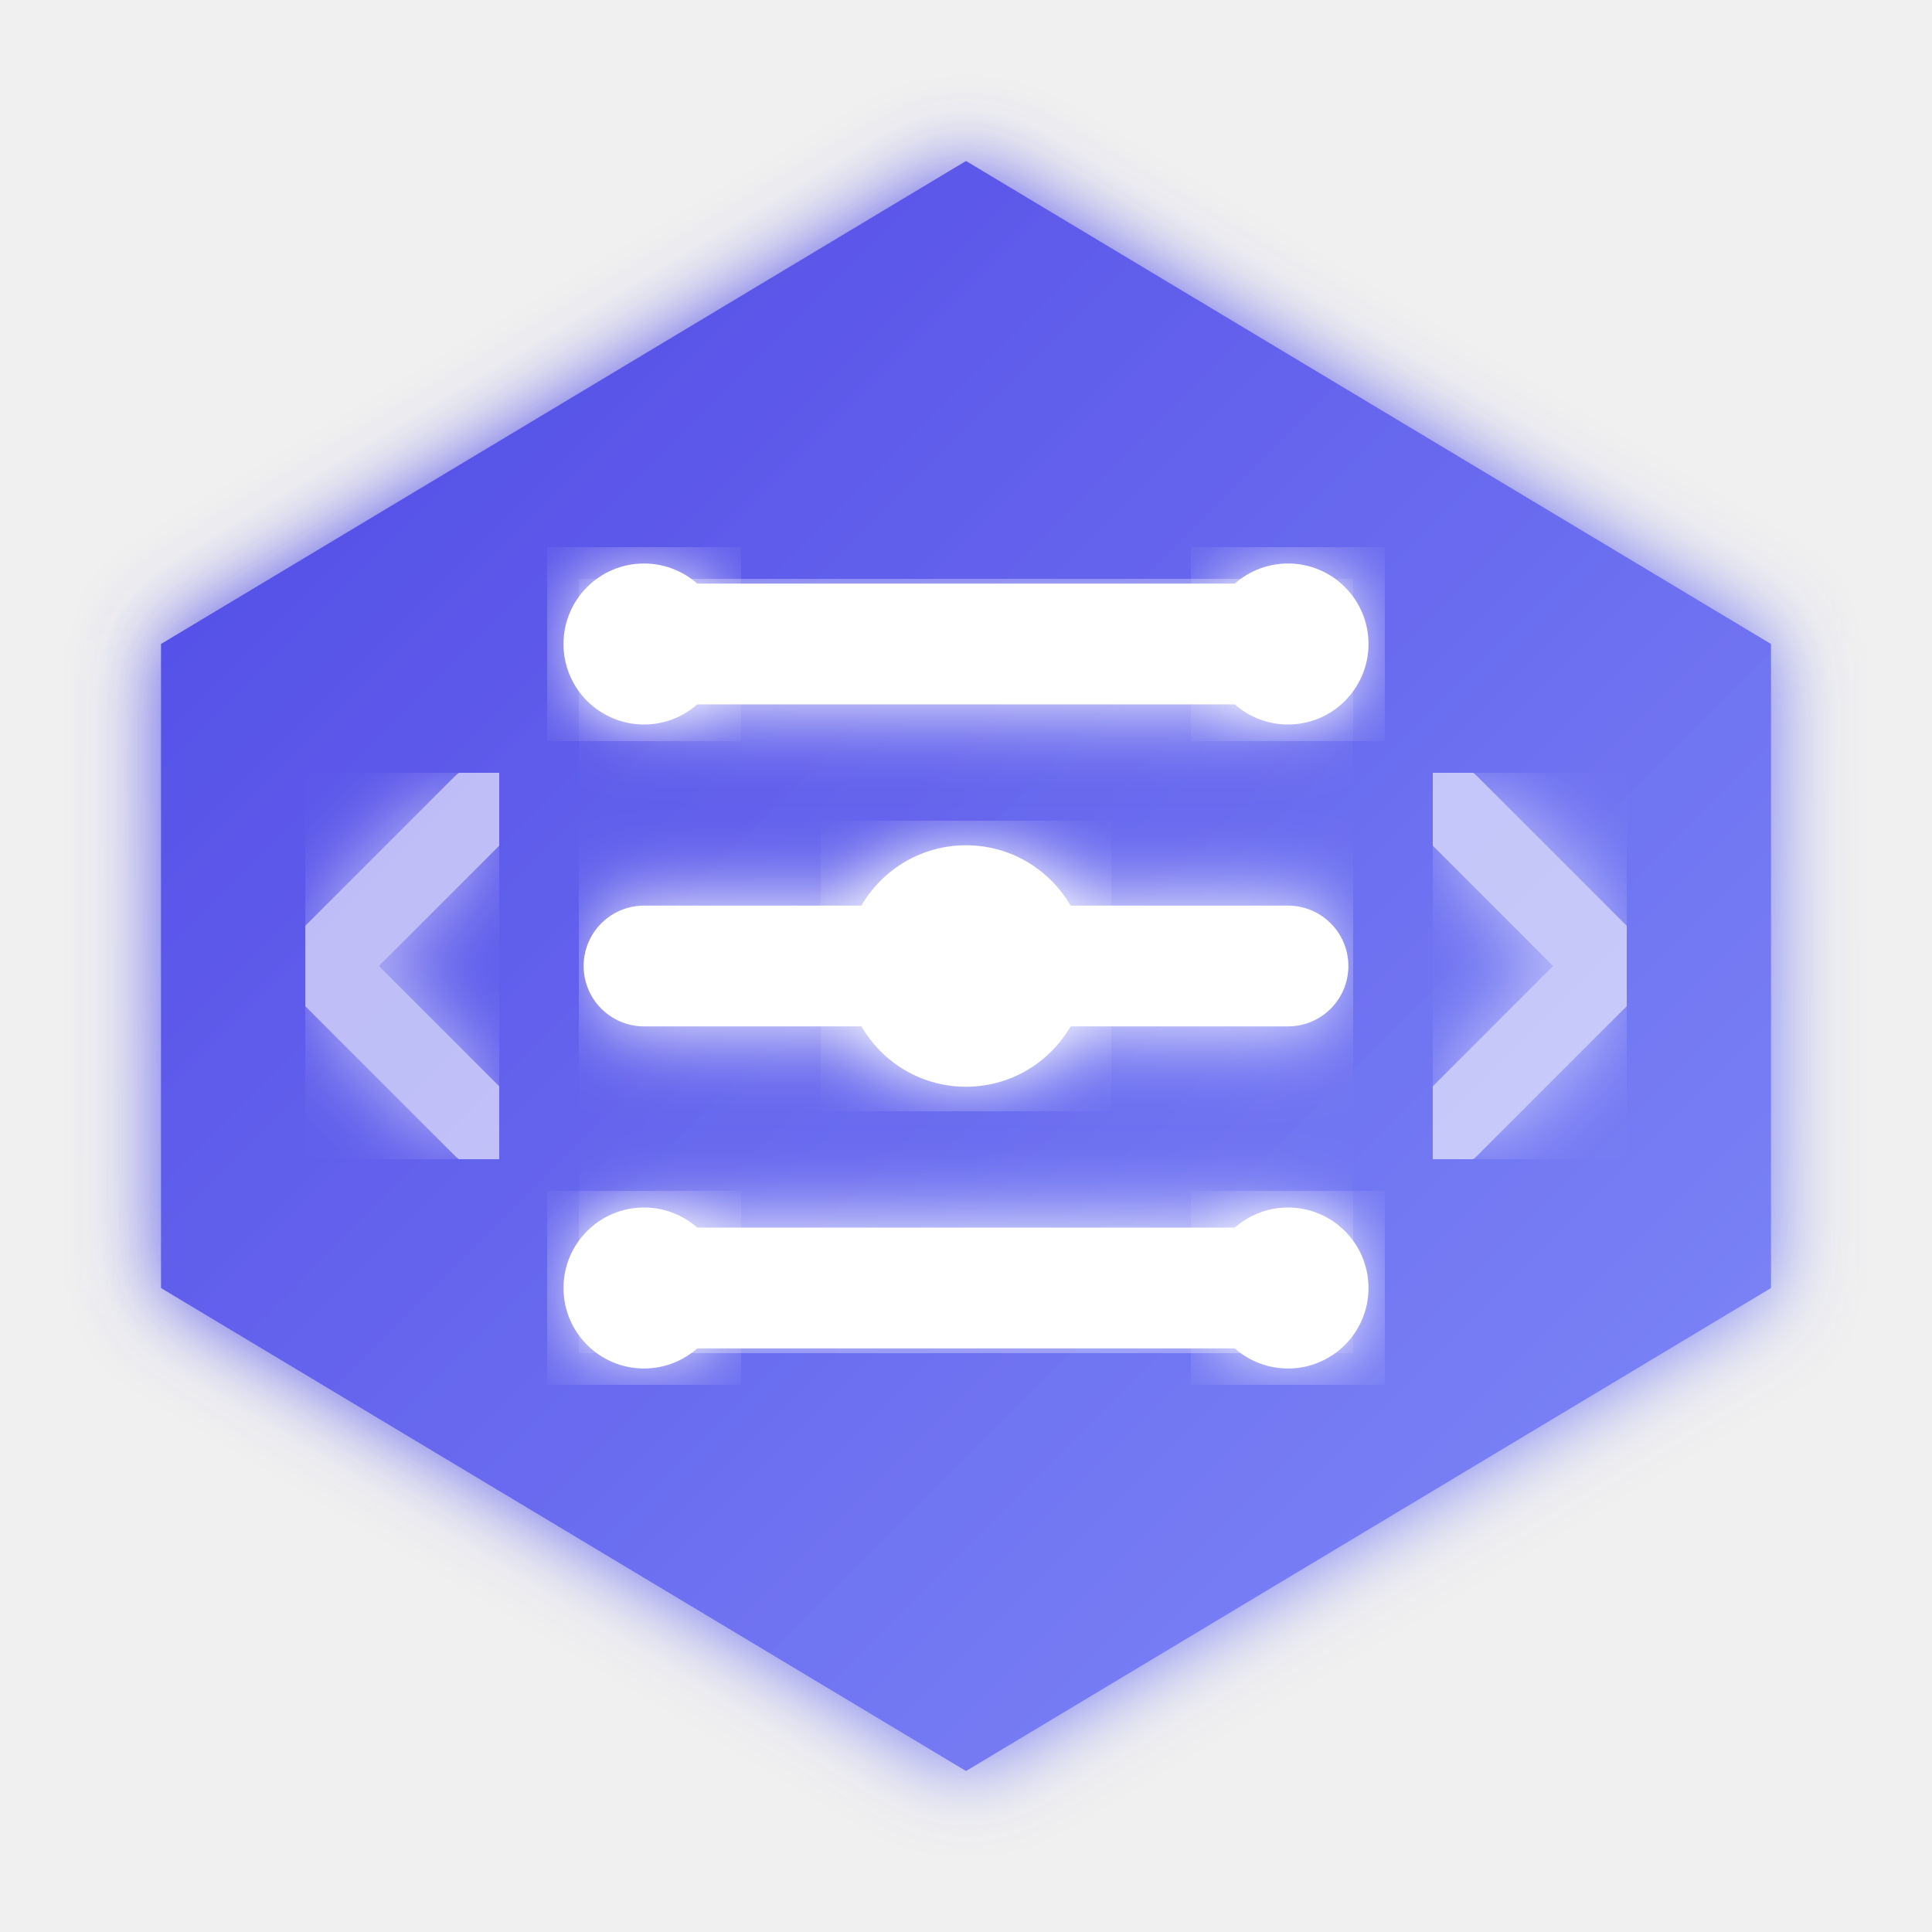
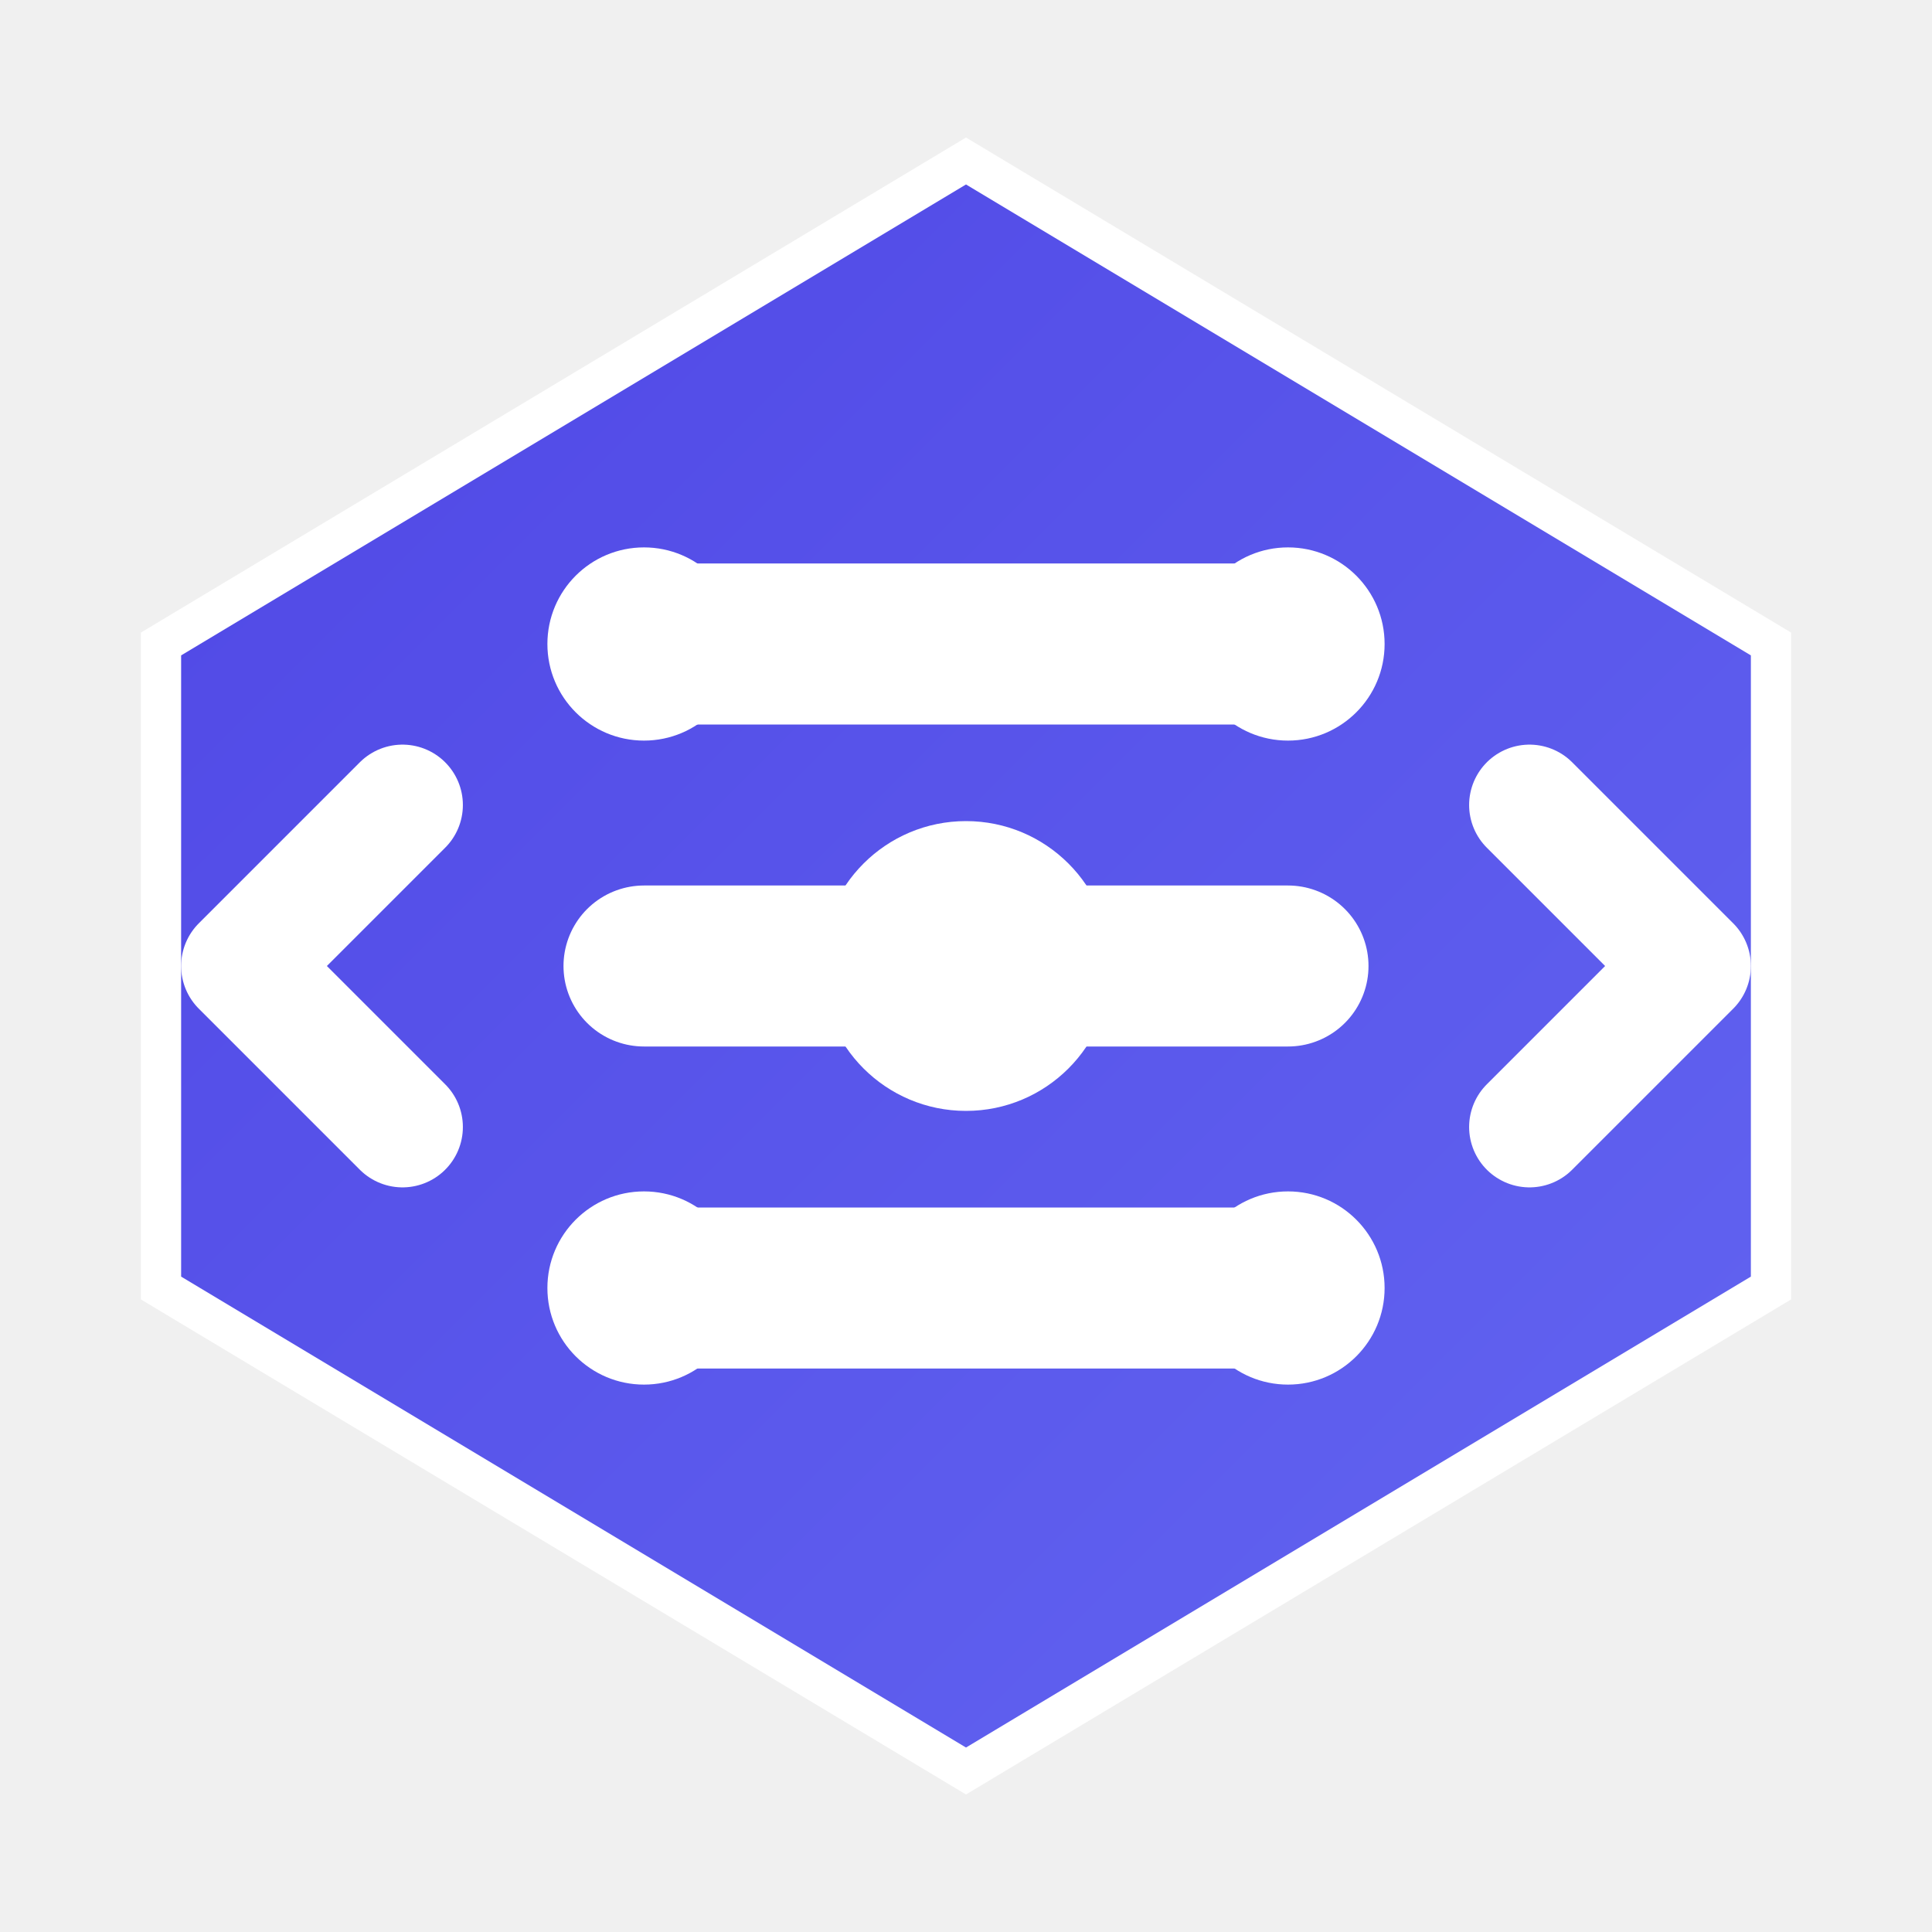
<svg xmlns="http://www.w3.org/2000/svg" width="24" height="24" viewBox="0 0 24 24" fill="none">
  <defs>
    <linearGradient id="grad1" x1="0%" y1="0%" x2="100%" y2="100%">
      <stop offset="0%" style="stop-color:#4F46E5;stop-opacity:1" />
-       <stop offset="100%" style="stop-color:#818CF8;stop-opacity:1" />
+       <stop offset="100%" style="stop-color:#6366F1;stop-opacity:1" />
    </linearGradient>
-     <filter id="glow">
-       <feGaussianBlur stdDeviation="0.5" result="coloredBlur" />
-       <feMerge>
-         <feMergeNode in="coloredBlur" />
-         <feMergeNode in="SourceGraphic" />
-       </feMerge>
-     </filter>
  </defs>
-   <path d="M12 2L22 8V16L12 22L2 16V8L12 2Z" fill="url(#grad1)" filter="url(#glow)" />
-   <path d="M8 8L16 8M8 12L16 12M8 16L16 16" stroke="white" stroke-width="1.5" stroke-linecap="round" stroke-linejoin="round" filter="url(#glow)" />
-   <circle cx="8" cy="8" r="1" fill="white" filter="url(#glow)" />
-   <circle cx="16" cy="8" r="1" fill="white" filter="url(#glow)" />
-   <circle cx="12" cy="12" r="1.5" fill="white" filter="url(#glow)" />
-   <circle cx="8" cy="16" r="1" fill="white" filter="url(#glow)" />
-   <circle cx="16" cy="16" r="1" fill="white" filter="url(#glow)" />
-   <path d="M6 10L4 12L6 14" stroke="white" stroke-width="1" stroke-linecap="round" stroke-linejoin="round" opacity="0.6" filter="url(#glow)" />
-   <path d="M18 10L20 12L18 14" stroke="white" stroke-width="1" stroke-linecap="round" stroke-linejoin="round" opacity="0.6" filter="url(#glow)" />
+   <path d="M12 2L22 8V16L12 22L2 16V8L12 2Z" fill="url(#grad1)" stroke="white" stroke-width="0.5" />
+   <path d="M8 8L16 8M8 12L16 12M8 16L16 16" stroke="white" stroke-width="2" stroke-linecap="round" stroke-linejoin="round" />
+   <circle cx="8" cy="8" r="1.2" fill="white" />
+   <circle cx="16" cy="8" r="1.2" fill="white" />
+   <circle cx="12" cy="12" r="1.8" fill="white" />
+   <circle cx="8" cy="16" r="1.2" fill="white" />
+   <circle cx="16" cy="16" r="1.2" fill="white" />
+   <path d="M5 10L3 12L5 14" stroke="white" stroke-width="1.5" stroke-linecap="round" stroke-linejoin="round" />
+   <path d="M19 10L21 12L19 14" stroke="white" stroke-width="1.5" stroke-linecap="round" stroke-linejoin="round" />
</svg>
